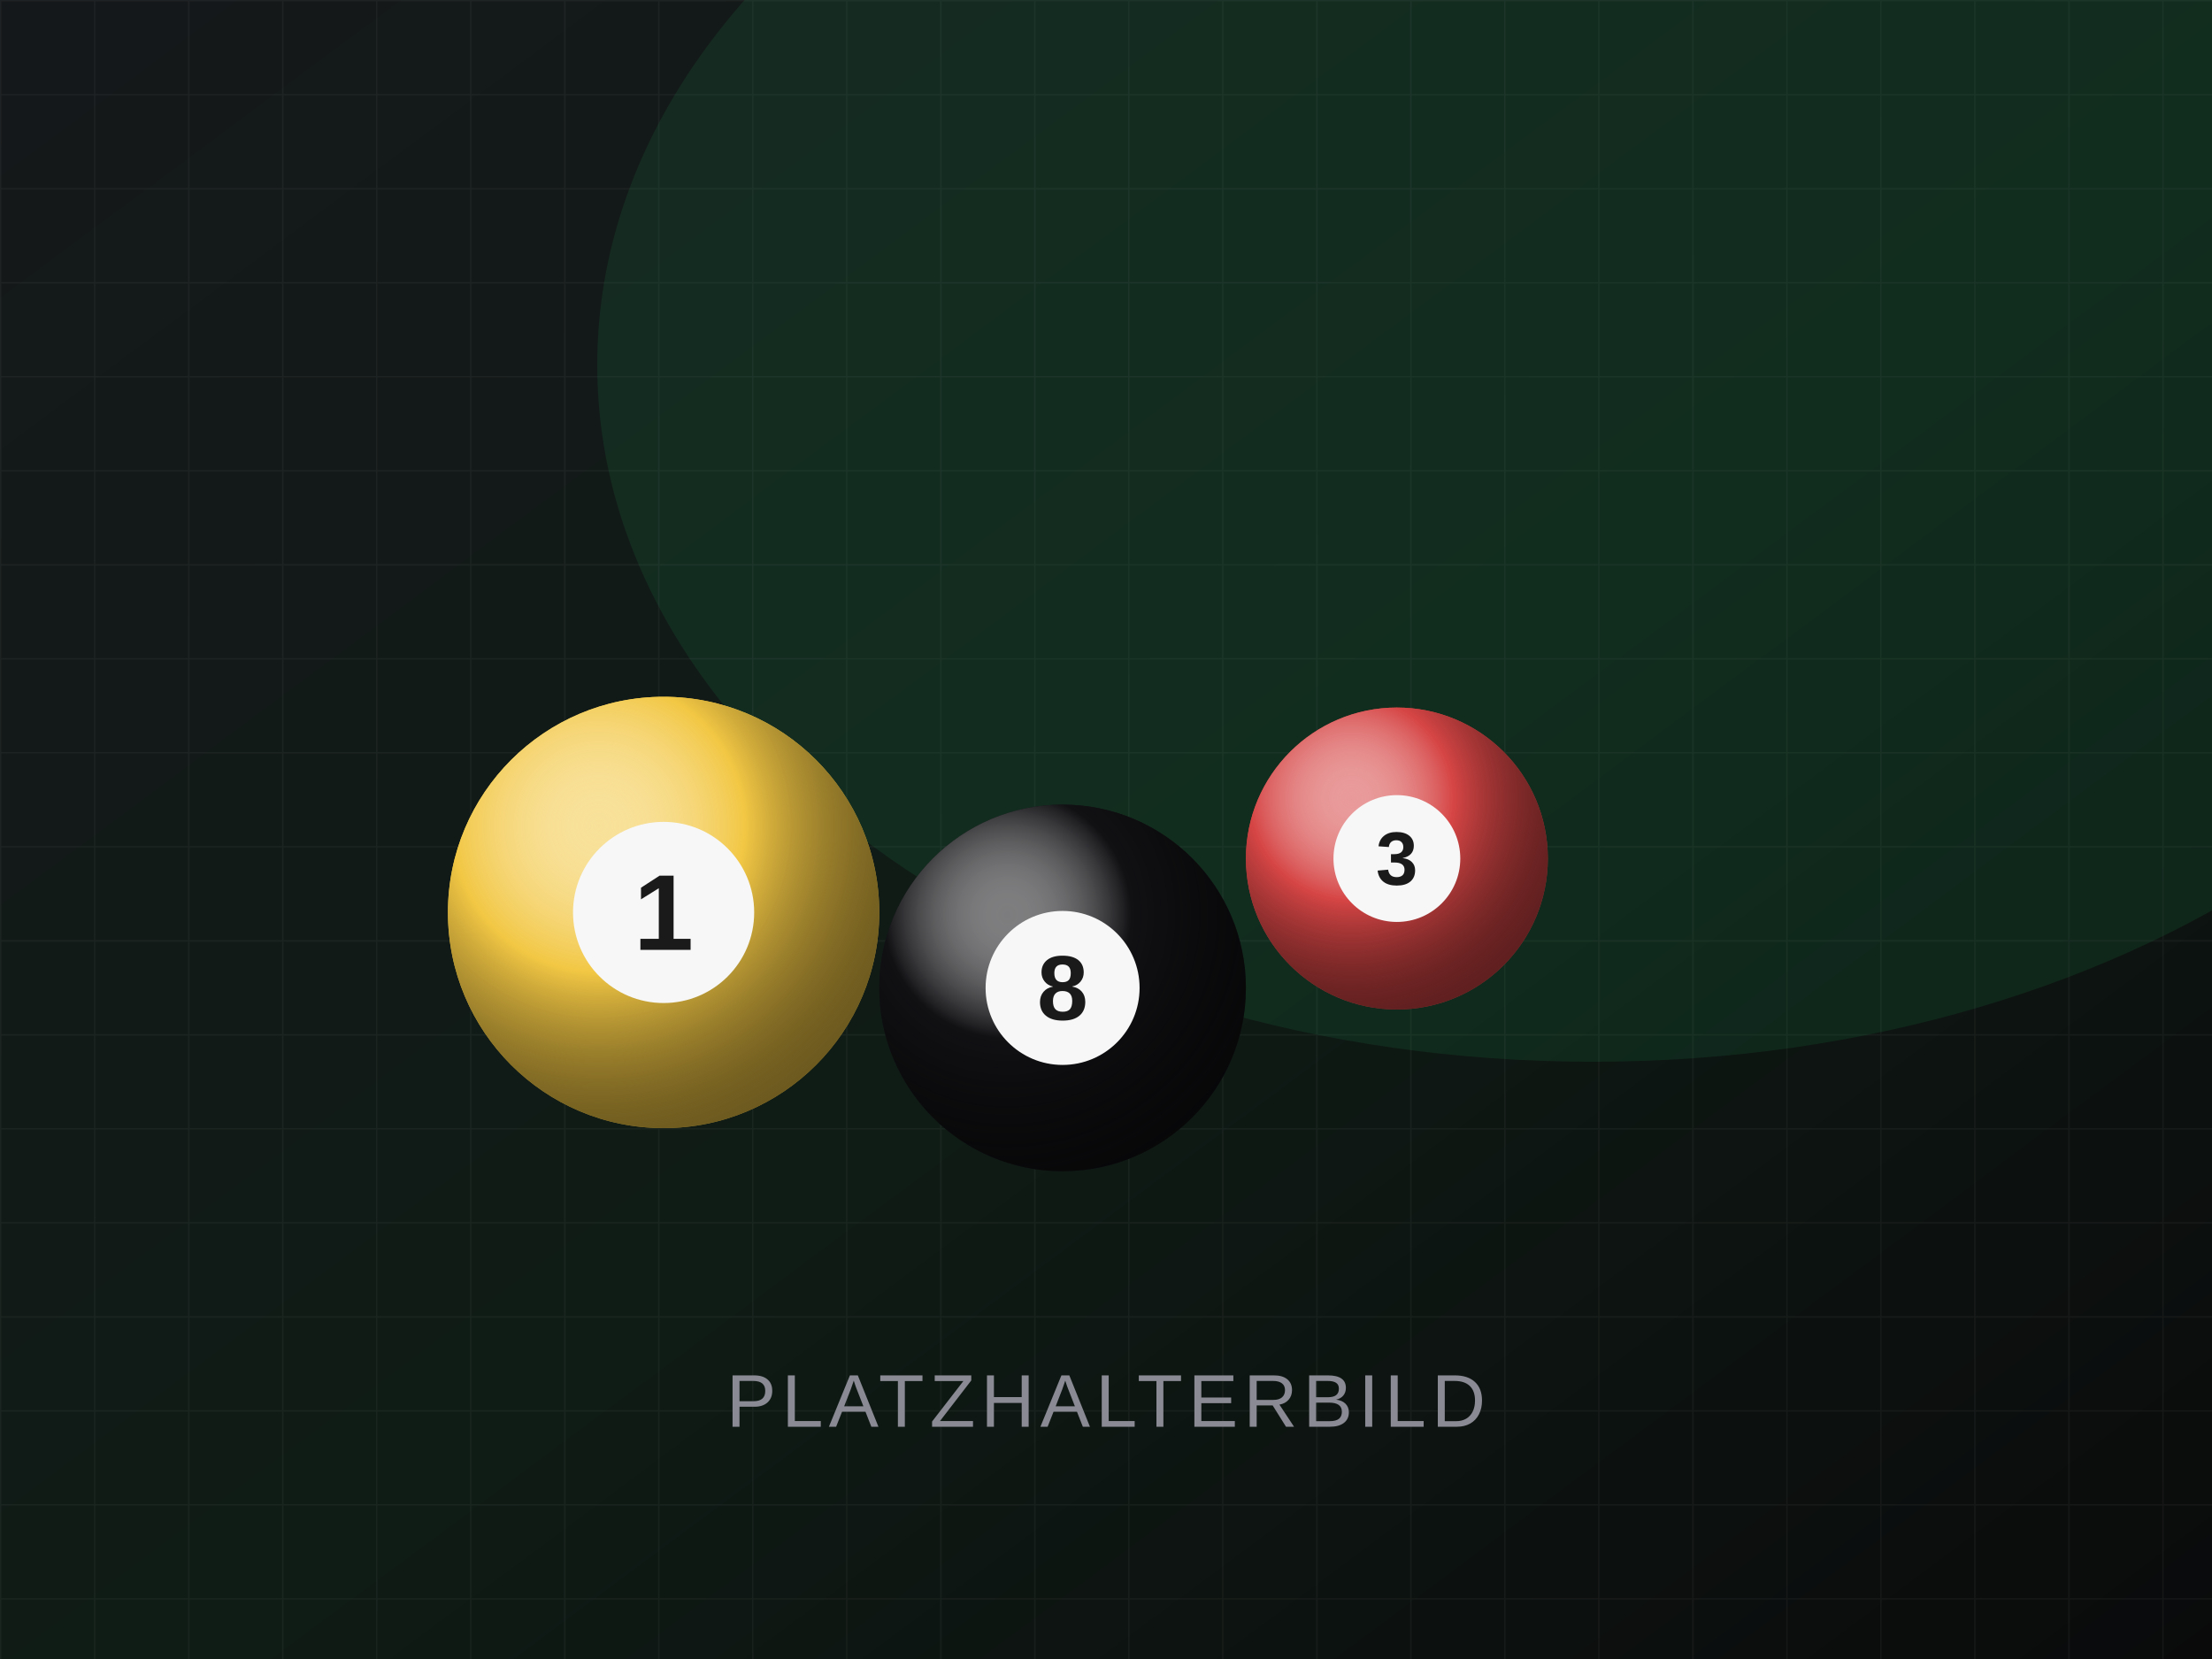
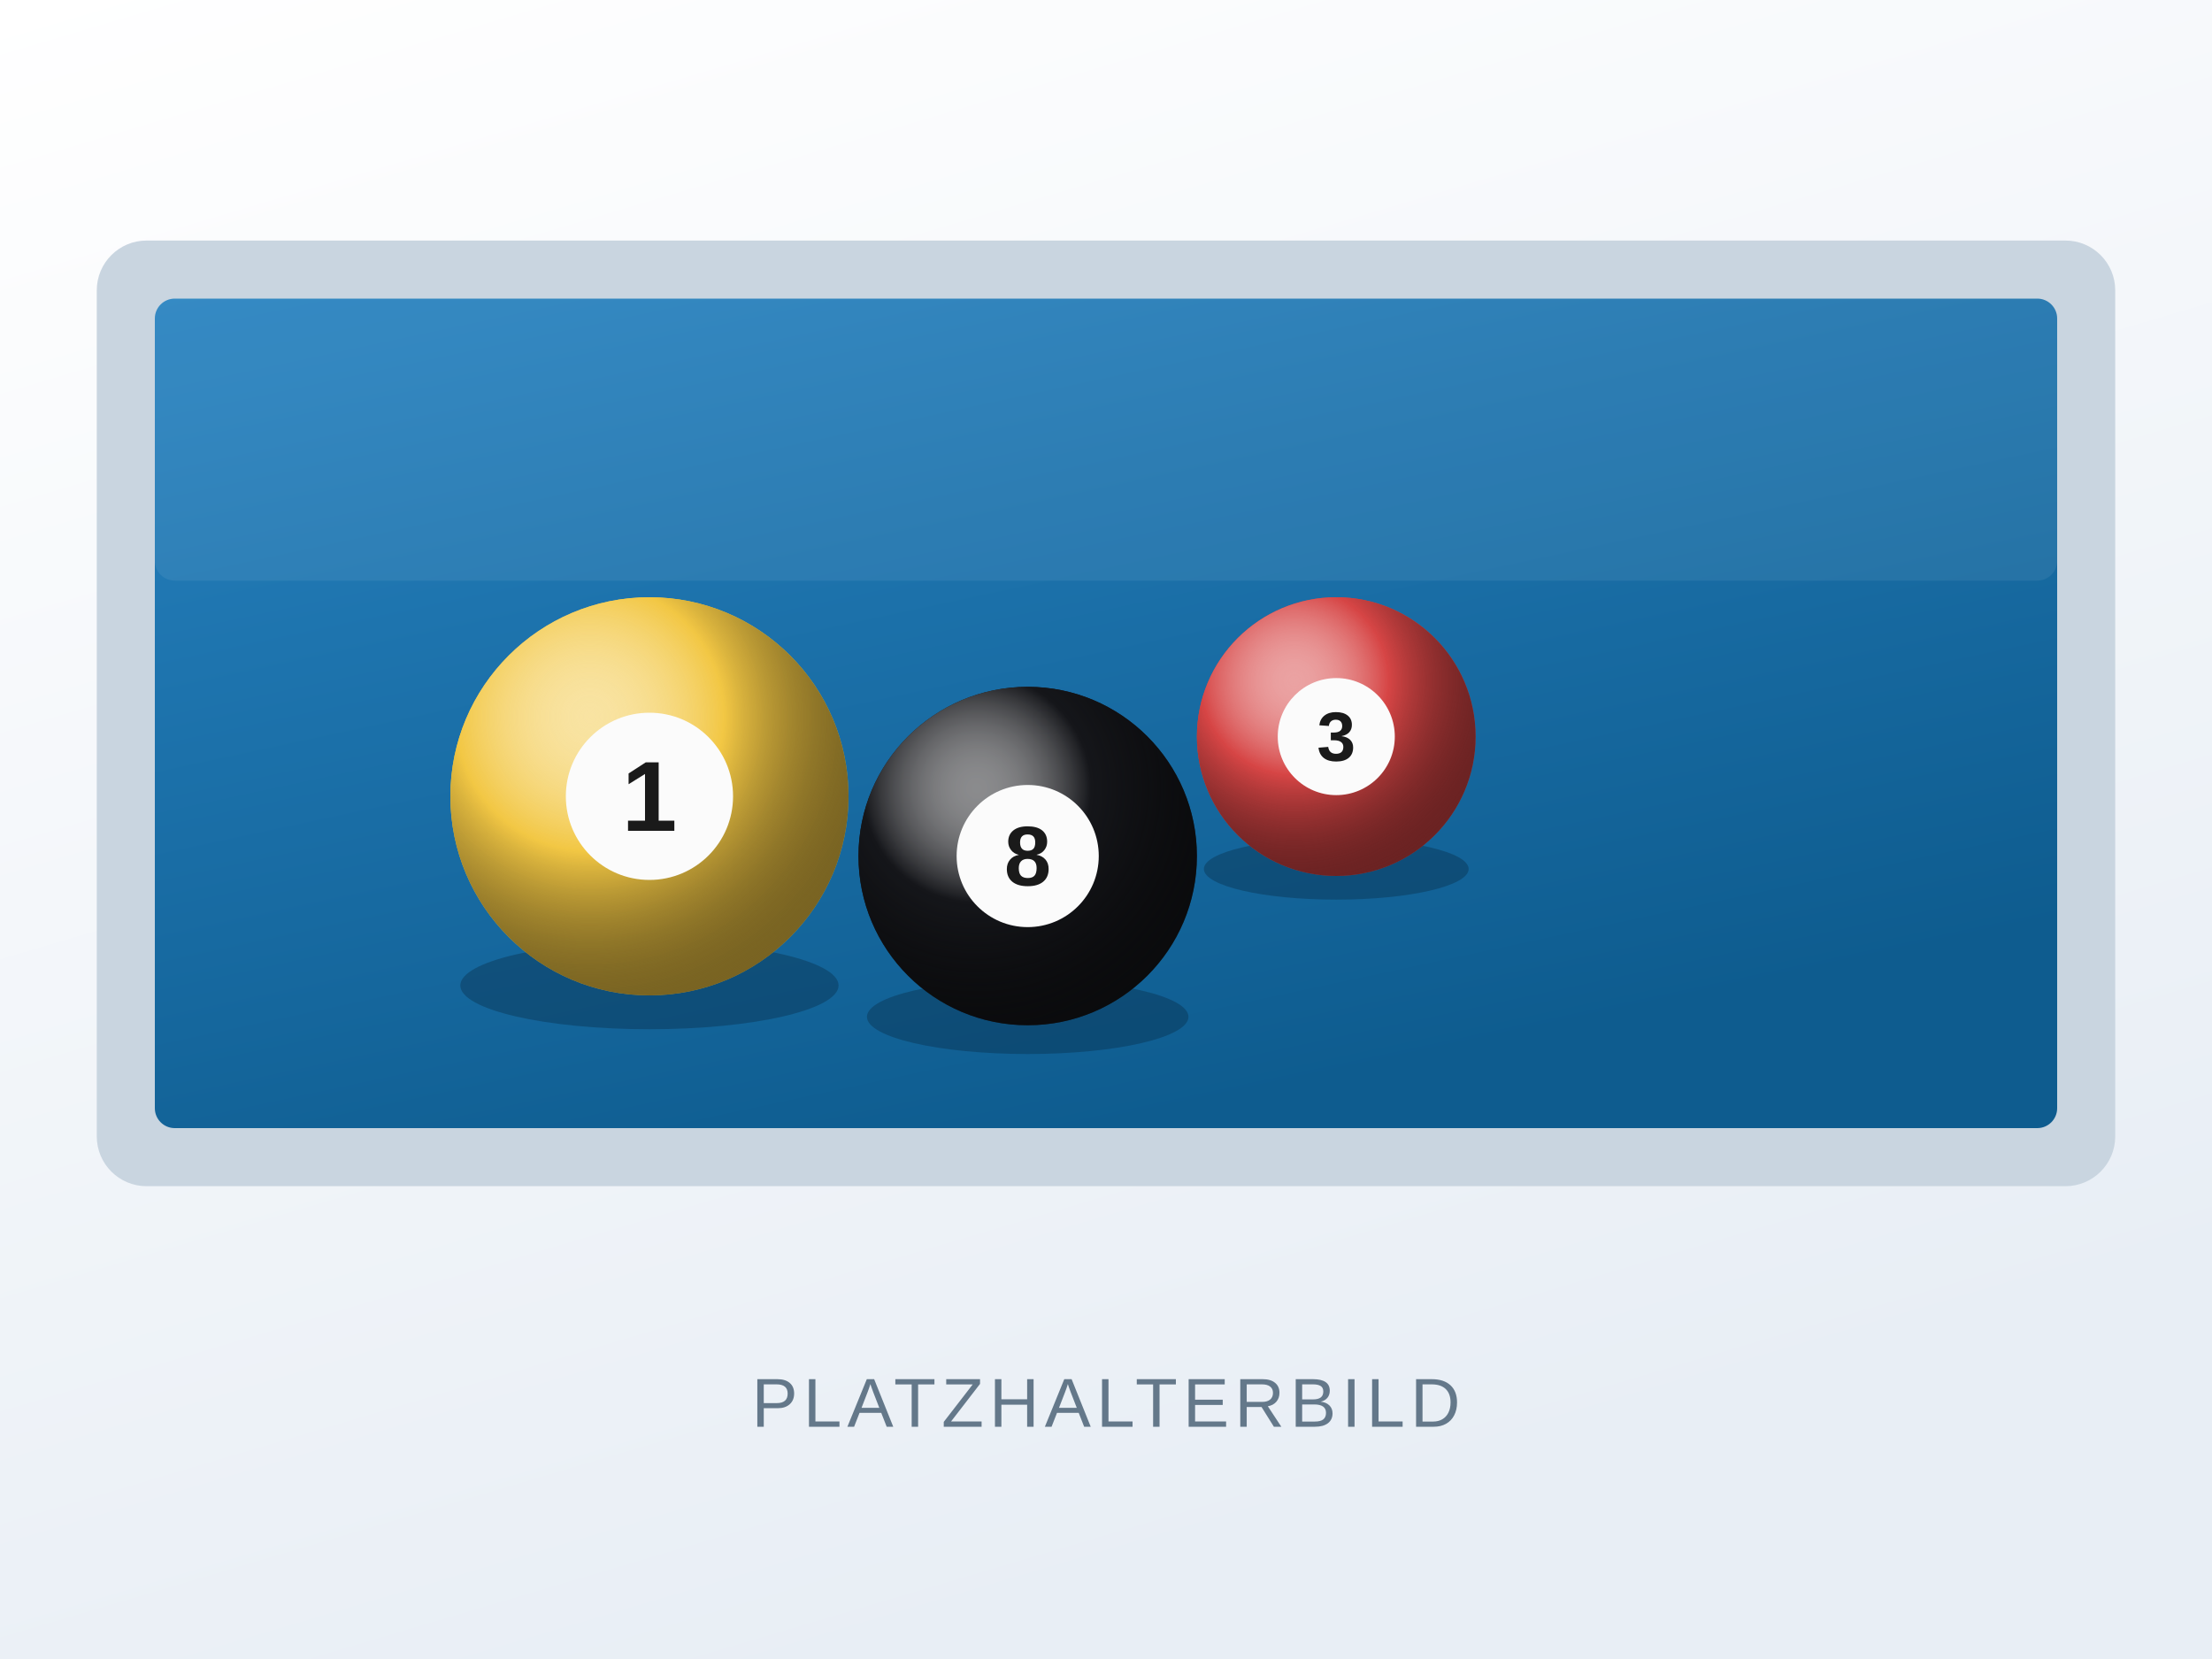
- <svg xmlns="http://www.w3.org/2000/svg" viewBox="0 0 800 600" width="800" height="600" role="img" aria-label="">
+ <svg xmlns="http://www.w3.org/2000/svg" viewBox="0 0 800 600" width="800" height="600" role="img" aria-label="PLATZHALTERBILD">
  <defs>
-     <linearGradient id="bg" x1="0" y1="0" x2="1" y2="1">
-       <stop offset="0%" stop-color="#15181a" />
-       <stop offset="55%" stop-color="#0f1b15" />
-       <stop offset="100%" stop-color="#0a0a0b" />
+     <linearGradient id="bg" x1="0" y1="0" x2="0.4" y2="1">
+       <stop offset="0%" stop-color="#ffffff" />
+       <stop offset="100%" stop-color="#e8eef5" />
    </linearGradient>
-     <pattern id="grid" width="34" height="34" patternUnits="userSpaceOnUse">
-       <path d="M34 0H0V34" fill="none" stroke="#ffffff" stroke-opacity=".045" stroke-width="1" />
-     </pattern>
+     <linearGradient id="cloth" x1="0" y1="0" x2="0.5" y2="1">
+       <stop offset="0%" stop-color="#2782c0" />
+       <stop offset="100%" stop-color="#0e5c8f" />
+     </linearGradient>
  </defs>
  <rect width="800" height="600" fill="url(#bg)" />
-   <rect width="800" height="600" fill="url(#grid)" />
-   <ellipse cx="576" cy="132" rx="360" ry="252" fill="#1fa463" fill-opacity=".13" />
+   <rect x="35" y="87" width="730" height="342" rx="18" fill="#c9d5e0" />
+   <rect x="56" y="108" width="688" height="300" rx="7.2" fill="url(#cloth)" />
+   <rect x="56" y="108" width="688" height="102" rx="7.2" fill="#ffffff" fill-opacity=".07" />
  <defs>
    <radialGradient id="g13" cx="35%" cy="30%" r="75%">
-       <stop offset="0%" stop-color="#ffffff" stop-opacity=".45" />
+       <stop offset="0%" stop-color="#ffffff" stop-opacity=".5" />
      <stop offset="45%" stop-color="#f2c744" />
-       <stop offset="100%" stop-color="#000000" stop-opacity=".55" />
+       <stop offset="100%" stop-color="#000000" stop-opacity=".5" />
    </radialGradient>
    <clipPath id="clip13">
-       <circle cx="240" cy="330" r="78" />
+       <circle cx="234.88" cy="288" r="72" />
    </clipPath>
  </defs>
-   <circle cx="240" cy="330" r="78" fill="#f2c744" />
-   <circle cx="240" cy="330" r="78" fill="url(#g13)" />
-   <circle cx="240" cy="330" r="32.76" fill="#f7f7f7" />
-   <text x="240" y="330" fill="#1a1a1a" font-family="Segoe UI, Arial, sans-serif" font-size="39" font-weight="700" text-anchor="middle" dominant-baseline="central">1</text>
+   <ellipse cx="234.88" cy="356.4" rx="68.4" ry="15.84" fill="#06263d" fill-opacity=".35" />
+   <circle cx="234.88" cy="288" r="72" fill="#f2c744" />
+   <circle cx="234.88" cy="288" r="72" fill="url(#g13)" />
+   <circle cx="234.88" cy="288" r="30.24" fill="#fbfbfb" />
+   <text x="234.88" y="288" fill="#1a1a1a" font-family="Segoe UI, Arial, sans-serif" font-size="36" font-weight="700" text-anchor="middle" dominant-baseline="central">1</text>
  <defs>
    <radialGradient id="g14" cx="35%" cy="30%" r="75%">
-       <stop offset="0%" stop-color="#ffffff" stop-opacity=".45" />
-       <stop offset="45%" stop-color="#111114" />
-       <stop offset="100%" stop-color="#000000" stop-opacity=".55" />
+       <stop offset="0%" stop-color="#ffffff" stop-opacity=".5" />
+       <stop offset="45%" stop-color="#15161a" />
+       <stop offset="100%" stop-color="#000000" stop-opacity=".5" />
    </radialGradient>
    <clipPath id="clip14">
-       <circle cx="384.3" cy="357.3" r="66.3" />
+       <circle cx="371.68" cy="309.6" r="61.2" />
    </clipPath>
  </defs>
-   <circle cx="384.3" cy="357.3" r="66.3" fill="#111114" />
-   <circle cx="384.3" cy="357.3" r="66.3" fill="url(#g14)" />
-   <circle cx="384.3" cy="357.3" r="27.846" fill="#f7f7f7" />
-   <text x="384.3" y="357.3" fill="#1a1a1a" font-family="Segoe UI, Arial, sans-serif" font-size="33.15" font-weight="700" text-anchor="middle" dominant-baseline="central">8</text>
+   <ellipse cx="371.68" cy="367.74" rx="58.14" ry="13.464" fill="#06263d" fill-opacity=".35" />
+   <circle cx="371.68" cy="309.6" r="61.2" fill="#15161a" />
+   <circle cx="371.68" cy="309.6" r="61.2" fill="url(#g14)" />
+   <circle cx="371.68" cy="309.6" r="25.704" fill="#fbfbfb" />
+   <text x="371.68" y="309.6" fill="#1a1a1a" font-family="Segoe UI, Arial, sans-serif" font-size="30.6" font-weight="700" text-anchor="middle" dominant-baseline="central">8</text>
  <defs>
    <radialGradient id="g15" cx="35%" cy="30%" r="75%">
-       <stop offset="0%" stop-color="#ffffff" stop-opacity=".45" />
+       <stop offset="0%" stop-color="#ffffff" stop-opacity=".5" />
      <stop offset="45%" stop-color="#d64545" />
-       <stop offset="100%" stop-color="#000000" stop-opacity=".55" />
+       <stop offset="100%" stop-color="#000000" stop-opacity=".5" />
    </radialGradient>
    <clipPath id="clip15">
-       <circle cx="505.2" cy="310.5" r="54.6" />
+       <circle cx="483.28" cy="266.4" r="50.4" />
    </clipPath>
  </defs>
-   <circle cx="505.2" cy="310.5" r="54.6" fill="#d64545" />
-   <circle cx="505.2" cy="310.5" r="54.6" fill="url(#g15)" />
-   <circle cx="505.2" cy="310.5" r="22.932" fill="#f7f7f7" />
-   <text x="505.2" y="310.5" fill="#1a1a1a" font-family="Segoe UI, Arial, sans-serif" font-size="27.3" font-weight="700" text-anchor="middle" dominant-baseline="central">3</text>
+   <ellipse cx="483.28" cy="314.28" rx="47.88" ry="11.088" fill="#06263d" fill-opacity=".35" />
+   <circle cx="483.28" cy="266.4" r="50.4" fill="#d64545" />
+   <circle cx="483.28" cy="266.4" r="50.4" fill="url(#g15)" />
+   <circle cx="483.28" cy="266.4" r="21.168" fill="#fbfbfb" />
+   <text x="483.28" y="266.4" fill="#1a1a1a" font-family="Segoe UI, Arial, sans-serif" font-size="25.2" font-weight="700" text-anchor="middle" dominant-baseline="central">3</text>
  <g font-family="Segoe UI, Arial, sans-serif" text-anchor="middle">
-     <text x="400" y="516" fill="#f4f4f5" font-size="45" font-weight="700" />
-     <text x="400" y="516" fill="#8a8a94" font-size="27" letter-spacing="2">PLATZHALTERBILD</text>
+     <text x="400" y="516" fill="#16232f" font-size="41" font-weight="700" />
+     <text x="400" y="516" fill="#64788a" font-size="25" letter-spacing="2">PLATZHALTERBILD</text>
  </g>
</svg>
